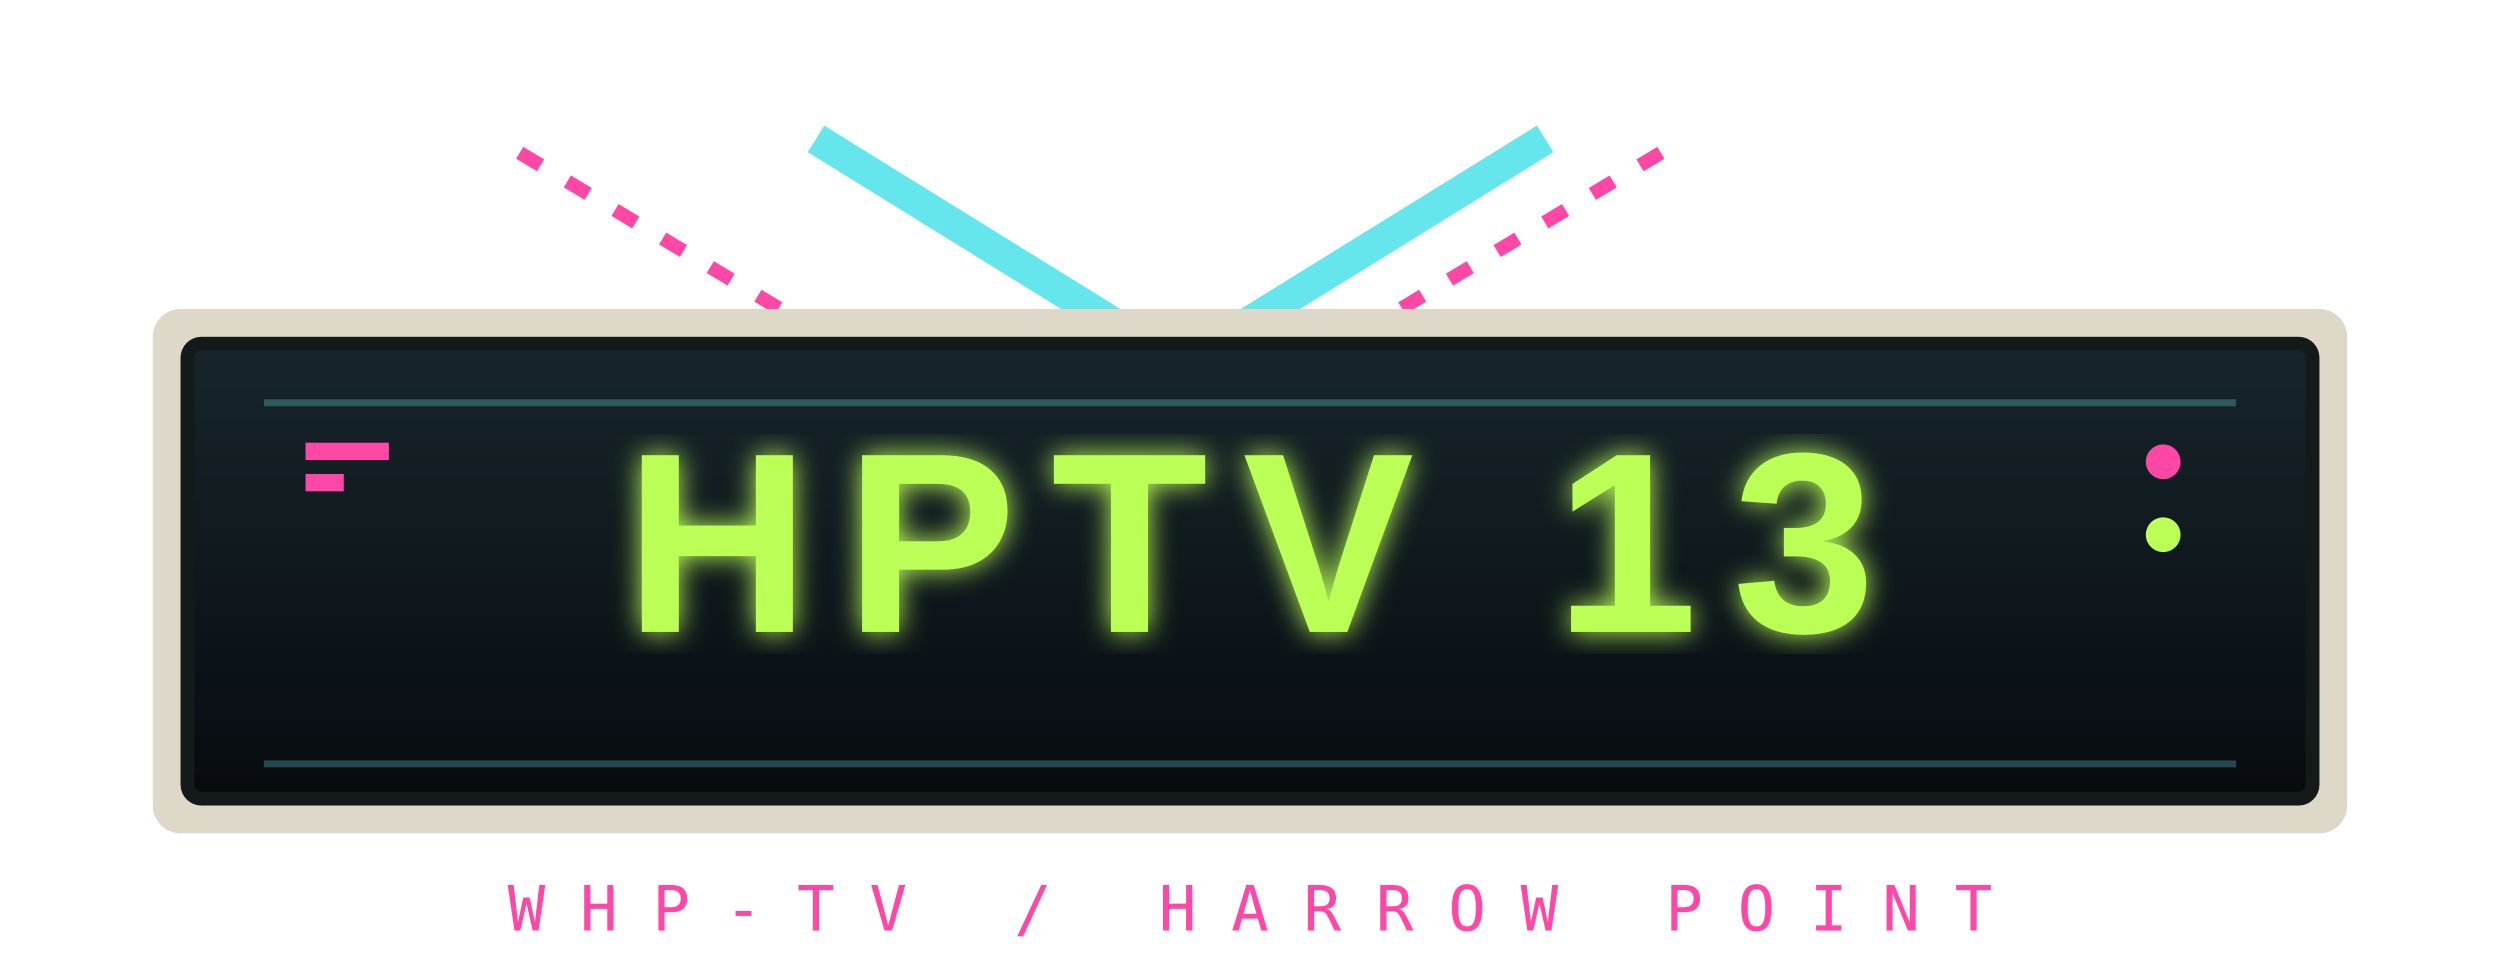
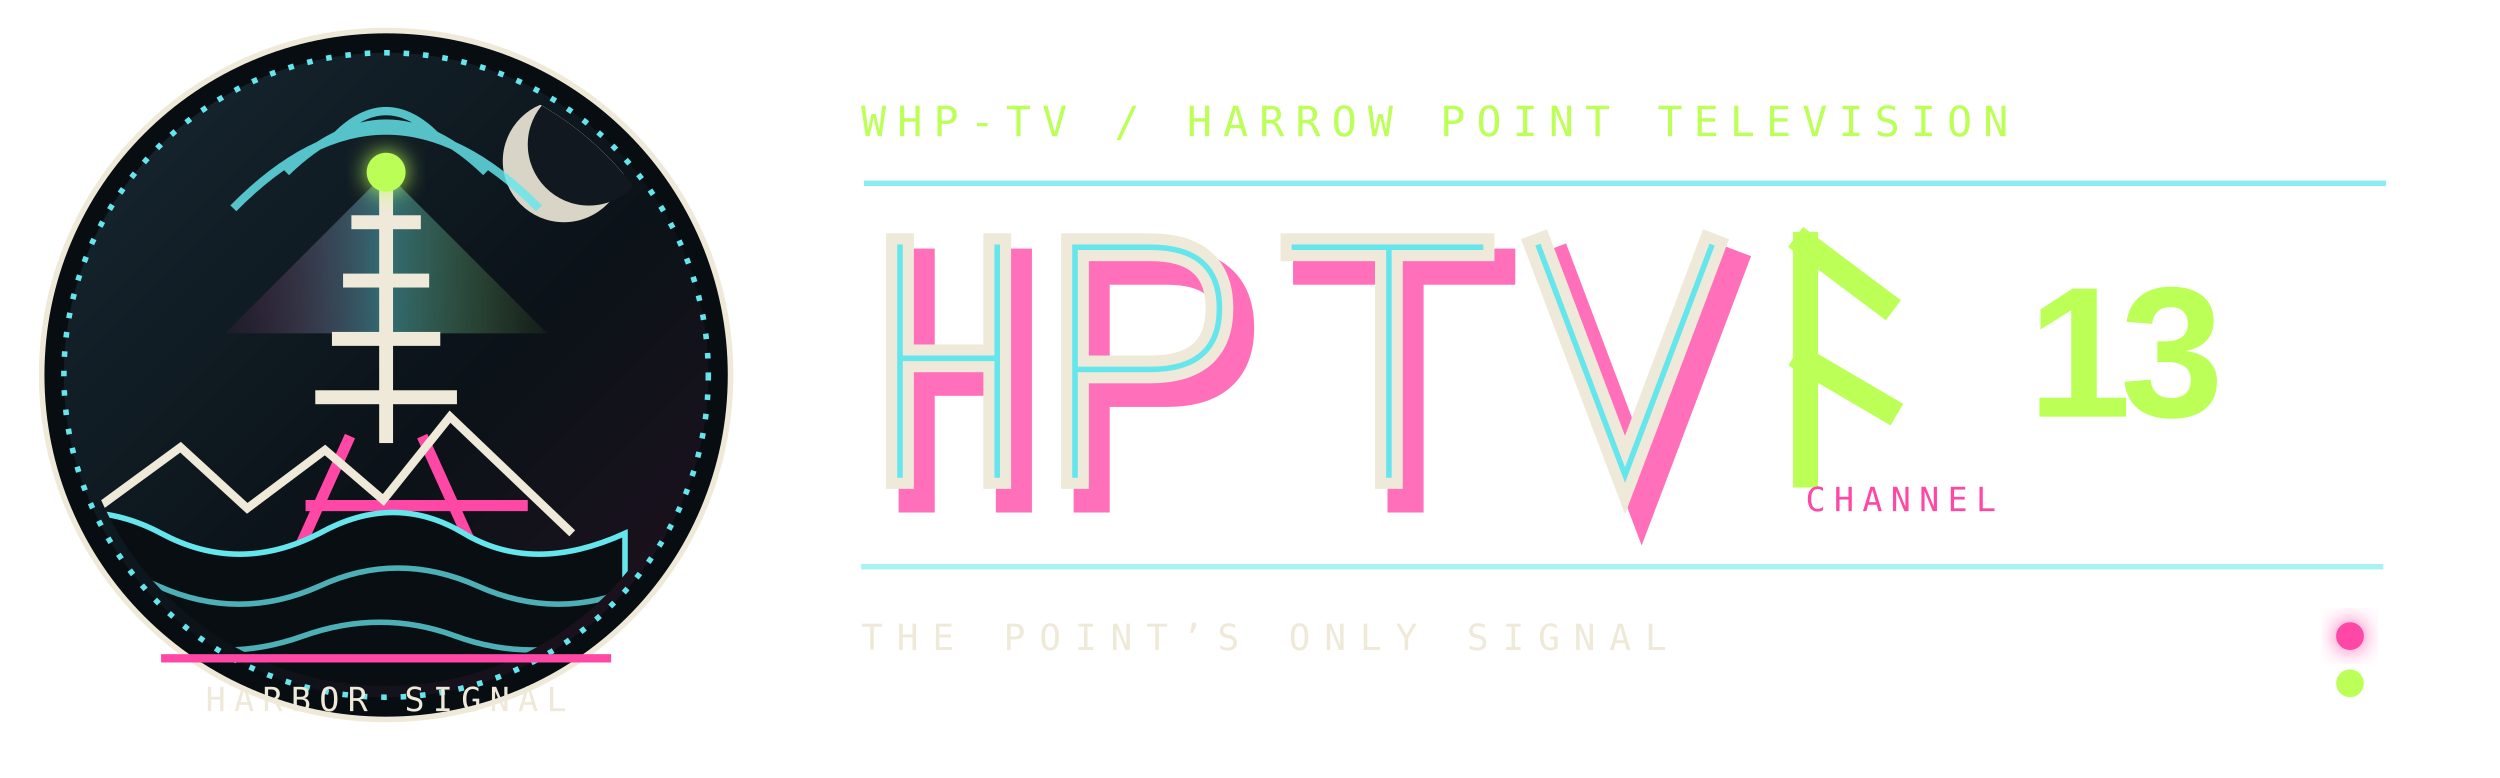
- <svg xmlns="http://www.w3.org/2000/svg" viewBox="0 0 720 280" role="img" aria-labelledby="title desc">
+ <svg xmlns="http://www.w3.org/2000/svg" viewBox="0 0 900 280" role="img" aria-labelledby="title desc">
  <defs>
-     <linearGradient id="screen" x2="0" y2="1">
-       <stop stop-color="#17252a" />
-       <stop offset="1" stop-color="#070b10" />
+     <linearGradient id="sky" x1="0" y1="0" x2="1" y2="1">
+       <stop stop-color="#172832" />
+       <stop offset=".58" stop-color="#0b1218" />
+       <stop offset="1" stop-color="#21111f" />
    </linearGradient>
-     <filter id="glow">
-       <feGaussianBlur stdDeviation="4" result="b" />
+     <linearGradient id="beam" x1="0" y1="0" x2="1" y2="0">
+       <stop stop-color="#ff47a6" stop-opacity=".08" />
+       <stop offset=".5" stop-color="#65e6ed" stop-opacity=".75" />
+       <stop offset="1" stop-color="#bbff57" stop-opacity=".08" />
+     </linearGradient>
+     <filter id="soft-glow" x="-50%" y="-50%" width="200%" height="200%">
+       <feGaussianBlur stdDeviation="4" result="blur" />
      <feMerge>
-         <feMergeNode in="b" />
+         <feMergeNode in="blur" />
        <feMergeNode in="SourceGraphic" />
      </feMerge>
    </filter>
+     <clipPath id="seal-clip">
+       <circle cx="139" cy="135" r="112" />
+     </clipPath>
  </defs>
-   <path d="M235 40 340 105 445 40" fill="none" stroke="#65e6ed" stroke-width="9" />
-   <path d="M390 97 480 43m-242 54-90-54" fill="none" stroke="#ff47a6" stroke-width="4" stroke-dasharray="7 9" />
-   <rect x="44" y="89" width="632" height="151" rx="8" fill="#ddd8c8" />
-   <rect x="54" y="99" width="612" height="131" rx="4" fill="url(#screen)" stroke="#141919" stroke-width="4" />
-   <path d="M76 116h568M76 220h568" stroke="#65e6ed" stroke-opacity=".28" stroke-width="2" />
-   <path d="M88 130h24m-24 9h11" stroke="#ff47a6" stroke-width="5" />
-   <text x="360" y="182" text-anchor="middle" font-family="Arial,sans-serif" font-size="74" font-weight="900" letter-spacing="10" fill="#bbff57" filter="url(#glow)">HPTV 13</text>
-   <circle cx="623" cy="133" r="5" fill="#ff47a6" />
-   <circle cx="623" cy="154" r="5" fill="#bbff57" />
-   <text x="360" y="268" text-anchor="middle" font-family="monospace" font-size="18" letter-spacing="10" fill="#ff47a6">WHP-TV / HARROW POINT</text>
+   <circle cx="139" cy="135" r="124" fill="#080d12" stroke="#eee9d8" stroke-width="2" />
+   <circle cx="139" cy="135" r="116" fill="url(#sky)" stroke="#65e6ed" stroke-width="2" stroke-dasharray="2 5" />
+   <g clip-path="url(#seal-clip)">
+     <circle cx="203" cy="58" r="22" fill="#eee9d8" opacity=".9" />
+     <circle cx="212" cy="52" r="22" fill="#111820" />
+     <path d="M121 49Q139 31 157 49M103 62Q139 27 175 62M84 75Q139 19 194 75" fill="none" stroke="#65e6ed" stroke-width="3" opacity=".82" />
+     <path d="M139 62 81 120h116z" fill="url(#beam)" opacity=".55" />
+     <path d="M139 62v95m-10-77h20m-23 21h26m-30 21h34m-40 21h46" fill="none" stroke="#eee9d8" stroke-width="5" stroke-linecap="square" />
+     <path d="m126 157-19 42m45-42 19 42m-61-17h80" fill="none" stroke="#ff47a6" stroke-width="4" />
+     <path d="M0 192q30-15 58 0t57 0q27-15 52 0t58 0v65H0z" fill="#090e12" stroke="#65e6ed" stroke-width="2" />
+     <path d="M0 211q28-13 57 0t58 0q28-13 57 0t58 0M4 229q25-10 51 0t54 0q28-10 55 0t58 0" fill="none" stroke="#65e6ed" stroke-width="2" opacity=".75" />
+     <path d="M24 191 65 161l24 22 28-21 21 18 24-30 44 42" fill="none" stroke="#eee9d8" stroke-width="3" />
+     <circle cx="139" cy="62" r="7" fill="#bbff57" filter="url(#soft-glow)" />
+   </g>
+   <path d="M58 237h162" stroke="#ff47a6" stroke-width="3" />
+   <text x="139" y="256" text-anchor="middle" fill="#eee9d8" font-family="monospace" font-size="12" letter-spacing="3">HARBOR SIGNAL</text>
+   <text x="310" y="49" fill="#bbff57" font-family="monospace" font-size="15" letter-spacing="4">WHP-TV / HARROW POINT TELEVISION</text>
+   <path d="M311 66h548" stroke="#65e6ed" stroke-width="2" opacity=".75" />
+   <path d="M327 92v82m0-42h35m0-40v82 M390 174V92h27q25 0 25 22t-25 22h-27 M469 92h67m-33 0v82 M557 92l31 82 31-82" fill="none" stroke="#ff47a6" stroke-width="13" stroke-linecap="square" stroke-linejoin="miter" transform="translate(3 4)" opacity=".78" />
+   <path d="M324 89v82m0-42h35m0-40v82 M387 171V89h27q25 0 25 22t-25 22h-27 M466 89h67m-33 0v82 M554 89l31 82 31-82" fill="none" stroke="#eee9d8" stroke-width="10" stroke-linecap="square" stroke-linejoin="miter" />
+   <path d="M324 89v82m0-42h35m0-40v82 M387 171V89h27q25 0 25 22t-25 22h-27 M466 89h67m-33 0v82 M554 89l31 82 31-82" fill="none" stroke="#65e6ed" stroke-width="2" stroke-linecap="square" stroke-linejoin="miter" />
+   <path d="M650 88v83m0-83 28 21m-28 21 29 17" fill="none" stroke="#bbff57" stroke-width="9" stroke-linecap="square" stroke-linejoin="miter" />
+   <text x="730" y="150" fill="#bbff57" font-family="Arial,sans-serif" font-size="67" font-weight="900" letter-spacing="-4">13</text>
+   <text x="650" y="184" fill="#ff47a6" font-family="monospace" font-size="12" letter-spacing="3">CHANNEL</text>
+   <path d="M310 204h548" stroke="#65e6ed" stroke-width="2" opacity=".55" />
+   <text x="310" y="234" fill="#eee9d8" font-family="monospace" font-size="13" letter-spacing="5">THE POINT’S ONLY SIGNAL</text>
+   <circle cx="846" cy="229" r="5" fill="#ff47a6" filter="url(#soft-glow)" />
+   <circle cx="846" cy="246" r="5" fill="#bbff57" />
</svg>
